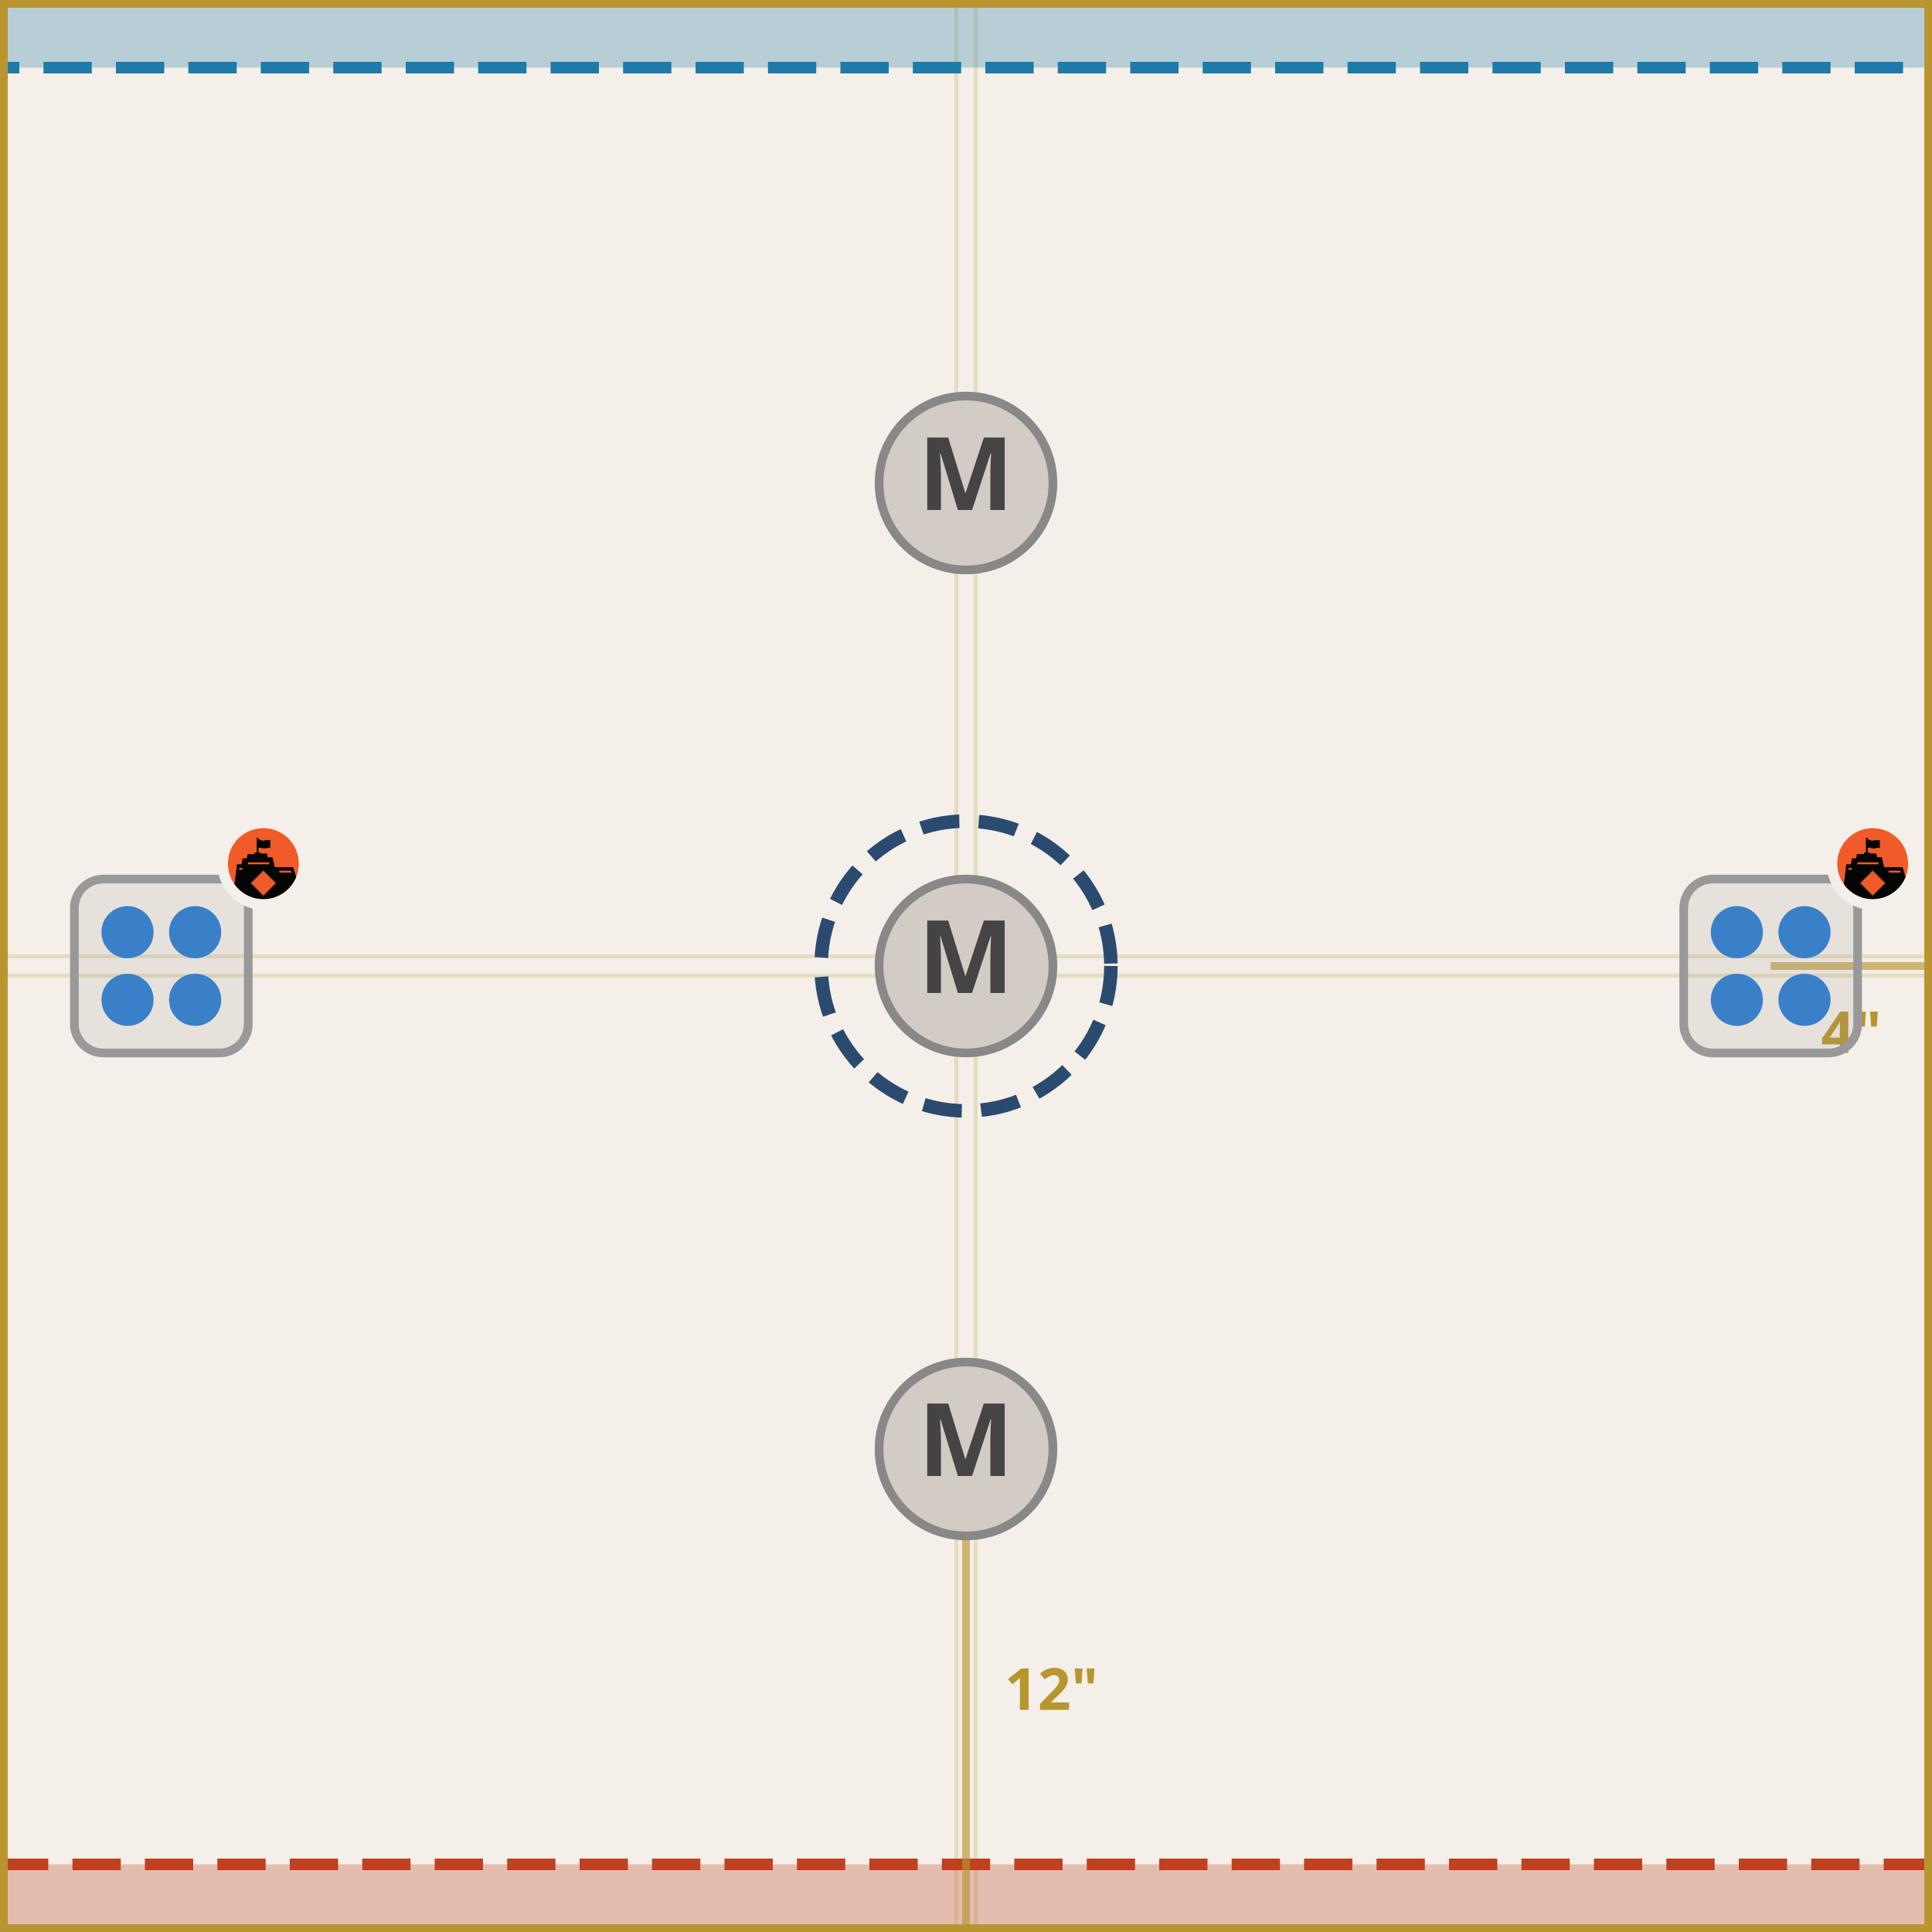
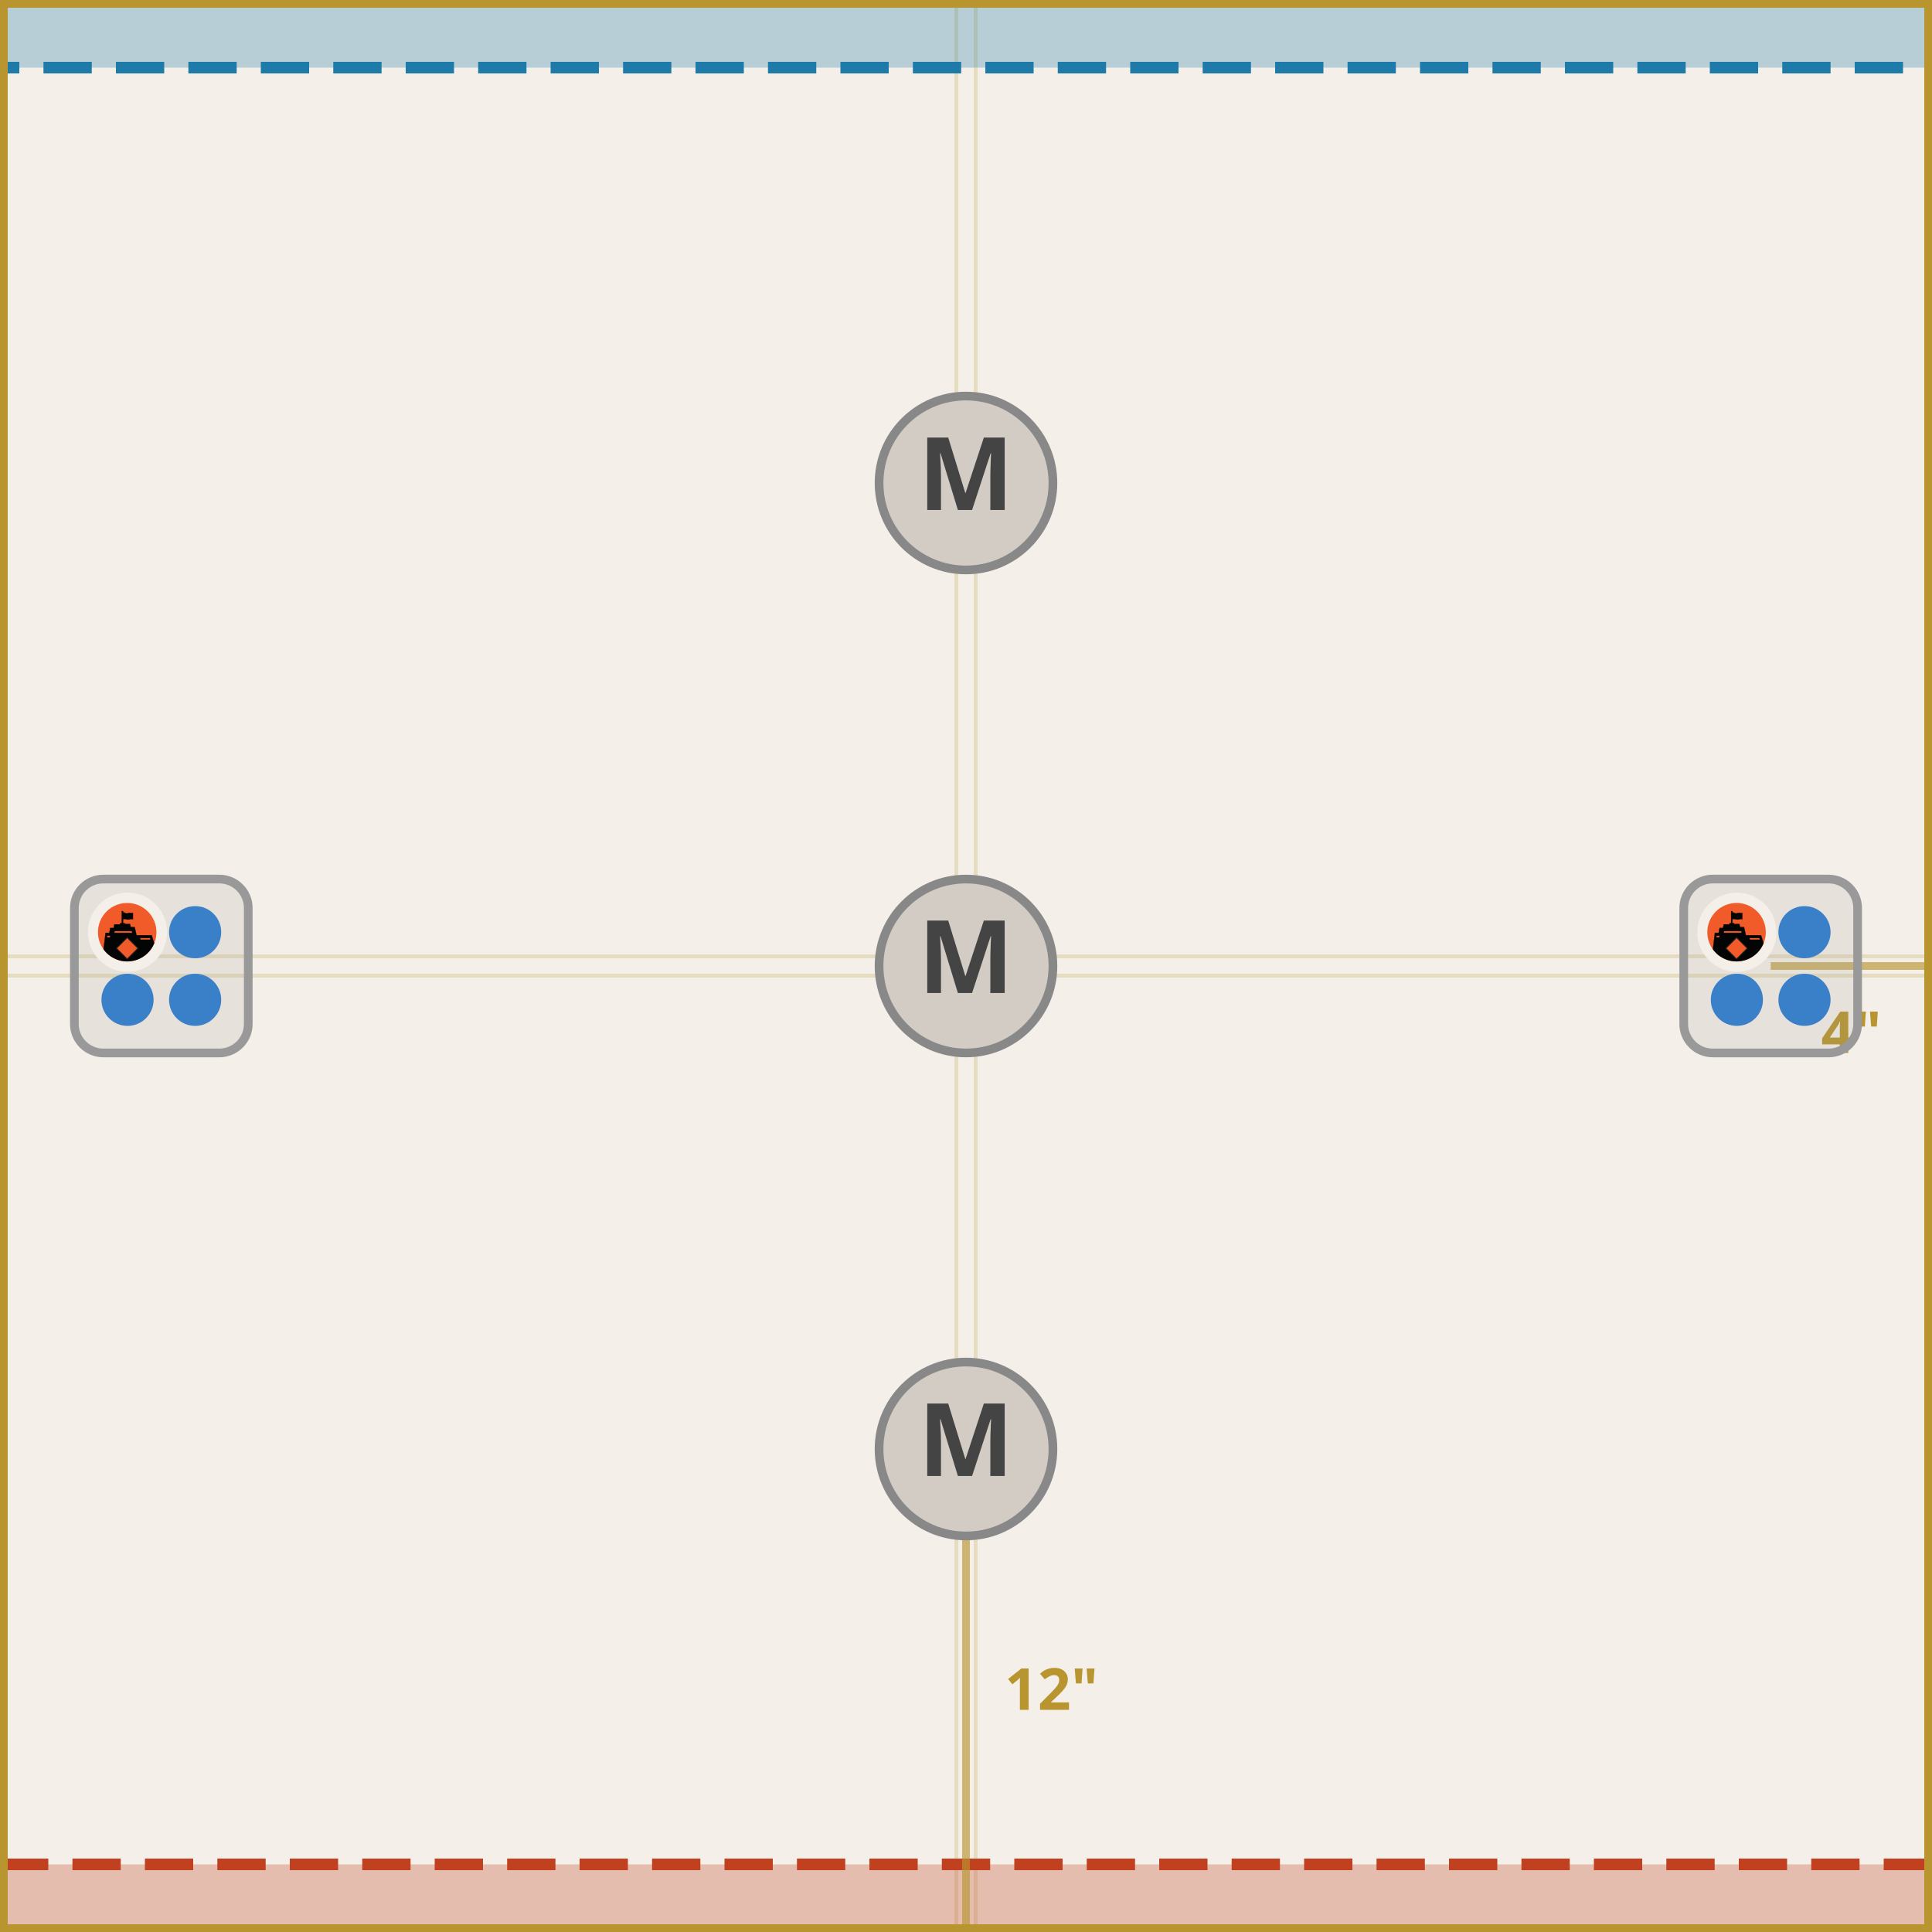
<svg xmlns="http://www.w3.org/2000/svg" viewBox="0 0 200 200" width="1000" height="1000">
  <rect width="200" height="200" fill="#f4efe8" />
  <line x1="99" y1="0" x2="99" y2="200" stroke="#B8952F" stroke-width=".4" opacity=".22" />
  <line x1="101" y1="0" x2="101" y2="200" stroke="#B8952F" stroke-width=".4" opacity=".22" />
  <line x1="0" y1="99" x2="200" y2="99" stroke="#B8952F" stroke-width=".4" opacity=".22" />
  <line x1="0" y1="101" x2="200" y2="101" stroke="#B8952F" stroke-width=".4" opacity=".22" />
  <rect x="0" y="0" width="200" height="7" fill="#1E7AA8" fill-opacity=".28" stroke="#1E7AA8" stroke-width="1.2" stroke-dasharray="5,2.5" />
  <rect x="0" y="193" width="200" height="7" fill="#C04020" fill-opacity=".28" stroke="#C04020" stroke-width="1.2" stroke-dasharray="5,2.5" />
  <rect x="0" y="0" width="200" height="200" fill="none" stroke="#B8952F" stroke-width="1.6" />
+   <g data-size="clash" />
  <line x1="183.3" y1="100" x2="200" y2="100" stroke="#B8952F" stroke-width=".8" opacity=".65" />
  <line x1="200" y1="97" x2="200" y2="103" stroke="#B8952F" stroke-width=".8" opacity=".7" />
  <text x="191.65" y="109" text-anchor="middle" font-size="6" fill="#B8952F" font-family="sans-serif" font-weight="600">4"</text>
  <line x1="100" y1="150" x2="100" y2="200" stroke="#B8952F" stroke-width=".8" opacity=".65" />
  <line x1="97" y1="200" x2="103" y2="200" stroke="#B8952F" stroke-width=".8" opacity=".7" />
  <text x="104" y="177" text-anchor="start" font-size="6" fill="#B8952F" font-family="sans-serif" font-weight="600">12"</text>
-   <circle cx="100" cy="100" r="15" fill="none" stroke="#2B4A6F" stroke-width="1.4" stroke-dasharray="4,2" />
  <circle cx="100" cy="50" r="9" fill="#d2ccc4" stroke="#888" stroke-width=".9" />
  <text x="100" y="52.8" text-anchor="middle" font-size="10.5" fill="#444" font-family="sans-serif" font-weight="bold">M</text>
  <g>
    <rect x="7.7" y="91" width="18" height="18" rx="3" fill="rgb(150,150,150)" fill-opacity=".15" stroke="#999" stroke-width=".9" />
    <circle cx="13.2" cy="96.5" r="2.7" fill="#3A80C8" />
    <circle cx="20.2" cy="96.5" r="2.7" fill="#3A80C8" />
    <circle cx="13.2" cy="103.5" r="2.7" fill="#3A80C8" />
    <circle cx="20.2" cy="103.5" r="2.7" fill="#3A80C8" />
  </g>
-   <circle cx="100" cy="100" r="9" fill="#d2ccc4" stroke="#888" stroke-width=".9" />
-   <text x="100" y="102.8" text-anchor="middle" font-size="10.5" fill="#444" font-family="sans-serif" font-weight="bold">M</text>
+   <g data-size="clash">
+     <circle cx="100" cy="100" r="9" fill="#d2ccc4" stroke="#888" stroke-width=".9" />
+     <text x="100" y="102.8" text-anchor="middle" font-size="10.5" fill="#444" font-family="sans-serif" font-weight="bold">M</text>
+   </g>
  <g>
    <rect x="174.3" y="91" width="18" height="18" rx="3" fill="rgb(150,150,150)" fill-opacity=".15" stroke="#999" stroke-width=".9" />
    <circle cx="179.8" cy="96.5" r="2.7" fill="#3A80C8" />
    <circle cx="186.8" cy="96.5" r="2.7" fill="#3A80C8" />
    <circle cx="179.8" cy="103.5" r="2.7" fill="#3A80C8" />
    <circle cx="186.8" cy="103.5" r="2.7" fill="#3A80C8" />
  </g>
  <circle cx="100" cy="150" r="9" fill="#d2ccc4" stroke="#888" stroke-width=".9" />
  <text x="100" y="152.8" text-anchor="middle" font-size="10.5" fill="#444" font-family="sans-serif" font-weight="bold">M</text>
-   <circle cx="27.3" cy="89.4" r="4.8" fill="#f4efe8" />
-   <g transform="translate(23.30,85.40) scale(0.125)">
+   <circle cx="13.2" cy="96.5" r="4.1" fill="#f4efe8" />
+   <g transform="translate(9.90,93.20) scale(0.103125)">
    <clipPath id="tk-out">
      <circle cx="31.69" cy="32.02" r="29.36" />
    </clipPath>
    <g clip-path="url(#tk-out)">
      <path fill="#f15a29" d="M61.06 32.02C61.06 48.24 47.91 61.38 31.69 61.38C15.48 61.38 2.33 48.24 2.33 32.02C2.33 15.8 15.48 2.65 31.69 2.65C47.91 2.65 61.06 15.8 61.06 32.02" />
      <path fill="#030505" stroke="#030405" stroke-width="0.25" d="M27.51 19.09L27.51 22.91L29.24 22.91L29.24 23.77L34.49 23.77L35.26 26.91L39.16 26.91L41.05 35.04L56.28 35.04L61.62 52.6L47.99 62.41L20.2 63.05L7.52 52.6L9.97 32.68L13.74 32.68L14.64 27.81L18.15 27.81L18.81 24.17L24.61 24.17L24.61 22.91L26.25 22.91L26.25 10.88L27.51 10.88L27.51 12.31C27.51 12.31 27.96 11.79 28.88 12.36C29.8 12.92 30.79 13.3 31.75 13.14C32.72 12.98 33.65 12.42 34.67 12.6C35.68 12.78 36.49 12.87 36.92 12.76C37.34 12.65 37.46 12.49 37.46 12.49L37.46 19.05C37.46 19.05 36.51 18.49 35.39 18.85C34.27 19.21 32.6 19.54 31.55 19.21C30.49 18.87 28.97 18.66 28.25 18.76C27.77 18.83 27.51 19.09 27.51 19.09" />
      <path fill="#f15a29" d="M11.59 35.51L14.68 35.51L14.46 37.26L11.37 37.26L11.59 35.51" />
      <path fill="none" stroke="#030405" stroke-width="0.25" d="M11.59 35.51L11.37 37.26L14.46 37.26L14.68 35.51Z" />
      <path fill="#f15a29" d="M44.57 37.8L54.59 37.8L55.12 39.55L44.98 39.55L44.57 37.8" />
      <path fill="none" stroke="#030405" stroke-width="0.25" d="M44.57 37.8L44.98 39.55L55.12 39.55L54.59 37.8Z" />
      <path fill="#f15a29" d="M18.97 30.93L36.44 30.93L36.85 32.68L18.75 32.68L18.97 30.93" />
      <path fill="none" stroke="#030405" stroke-width="0.25" d="M18.97 30.93L18.75 32.68L36.85 32.68L36.44 30.93Z" />
      <path fill="#f15a29" d="M31.69 58.97L20.9 48.17L31.69 37.38L42.49 48.17L31.69 58.97" />
      <path fill="none" stroke="#231f20" stroke-width="0.93" d="M31.69 58.97L42.49 48.17L31.69 37.38L20.9 48.17Z" />
    </g>
  </g>
-   <circle cx="193.9" cy="89.4" r="4.8" fill="#f4efe8" />
-   <g transform="translate(189.90,85.40) scale(0.125)">
+   <g data-size="clash" />
+   <circle cx="179.8" cy="96.5" r="4.1" fill="#f4efe8" />
+   <g transform="translate(176.50,93.20) scale(0.103125)">
    <clipPath id="tk-out">
      <circle cx="31.69" cy="32.02" r="29.36" />
    </clipPath>
    <g clip-path="url(#tk-out)">
      <path fill="#f15a29" d="M61.06 32.02C61.06 48.24 47.91 61.38 31.69 61.38C15.48 61.38 2.33 48.24 2.33 32.02C2.33 15.8 15.48 2.65 31.69 2.65C47.91 2.65 61.06 15.8 61.06 32.02" />
      <path fill="#030505" stroke="#030405" stroke-width="0.25" d="M27.51 19.09L27.51 22.91L29.24 22.91L29.24 23.77L34.49 23.77L35.26 26.91L39.16 26.91L41.05 35.04L56.28 35.04L61.62 52.6L47.99 62.41L20.2 63.05L7.52 52.6L9.97 32.68L13.74 32.68L14.64 27.81L18.15 27.81L18.81 24.17L24.61 24.17L24.61 22.91L26.25 22.91L26.25 10.88L27.51 10.88L27.51 12.31C27.51 12.31 27.96 11.79 28.88 12.36C29.8 12.92 30.79 13.3 31.75 13.14C32.72 12.98 33.65 12.42 34.67 12.6C35.68 12.78 36.49 12.87 36.92 12.76C37.34 12.65 37.46 12.49 37.46 12.49L37.46 19.05C37.46 19.05 36.51 18.49 35.39 18.85C34.27 19.21 32.6 19.54 31.55 19.21C30.49 18.87 28.97 18.66 28.25 18.76C27.77 18.83 27.51 19.09 27.51 19.09" />
      <path fill="#f15a29" d="M11.59 35.51L14.68 35.51L14.46 37.26L11.37 37.26L11.59 35.51" />
      <path fill="none" stroke="#030405" stroke-width="0.25" d="M11.59 35.51L11.37 37.26L14.46 37.26L14.68 35.51Z" />
      <path fill="#f15a29" d="M44.57 37.8L54.59 37.8L55.12 39.55L44.98 39.55L44.57 37.8" />
      <path fill="none" stroke="#030405" stroke-width="0.25" d="M44.57 37.8L44.98 39.55L55.12 39.55L54.59 37.8Z" />
      <path fill="#f15a29" d="M18.97 30.93L36.44 30.93L36.85 32.68L18.75 32.68L18.97 30.93" />
      <path fill="none" stroke="#030405" stroke-width="0.25" d="M18.97 30.93L18.75 32.68L36.85 32.68L36.44 30.93Z" />
      <path fill="#f15a29" d="M31.69 58.97L20.9 48.17L31.69 37.38L42.49 48.17L31.69 58.97" />
      <path fill="none" stroke="#231f20" stroke-width="0.93" d="M31.69 58.97L42.49 48.17L31.69 37.38L20.9 48.17Z" />
    </g>
  </g>
</svg>
